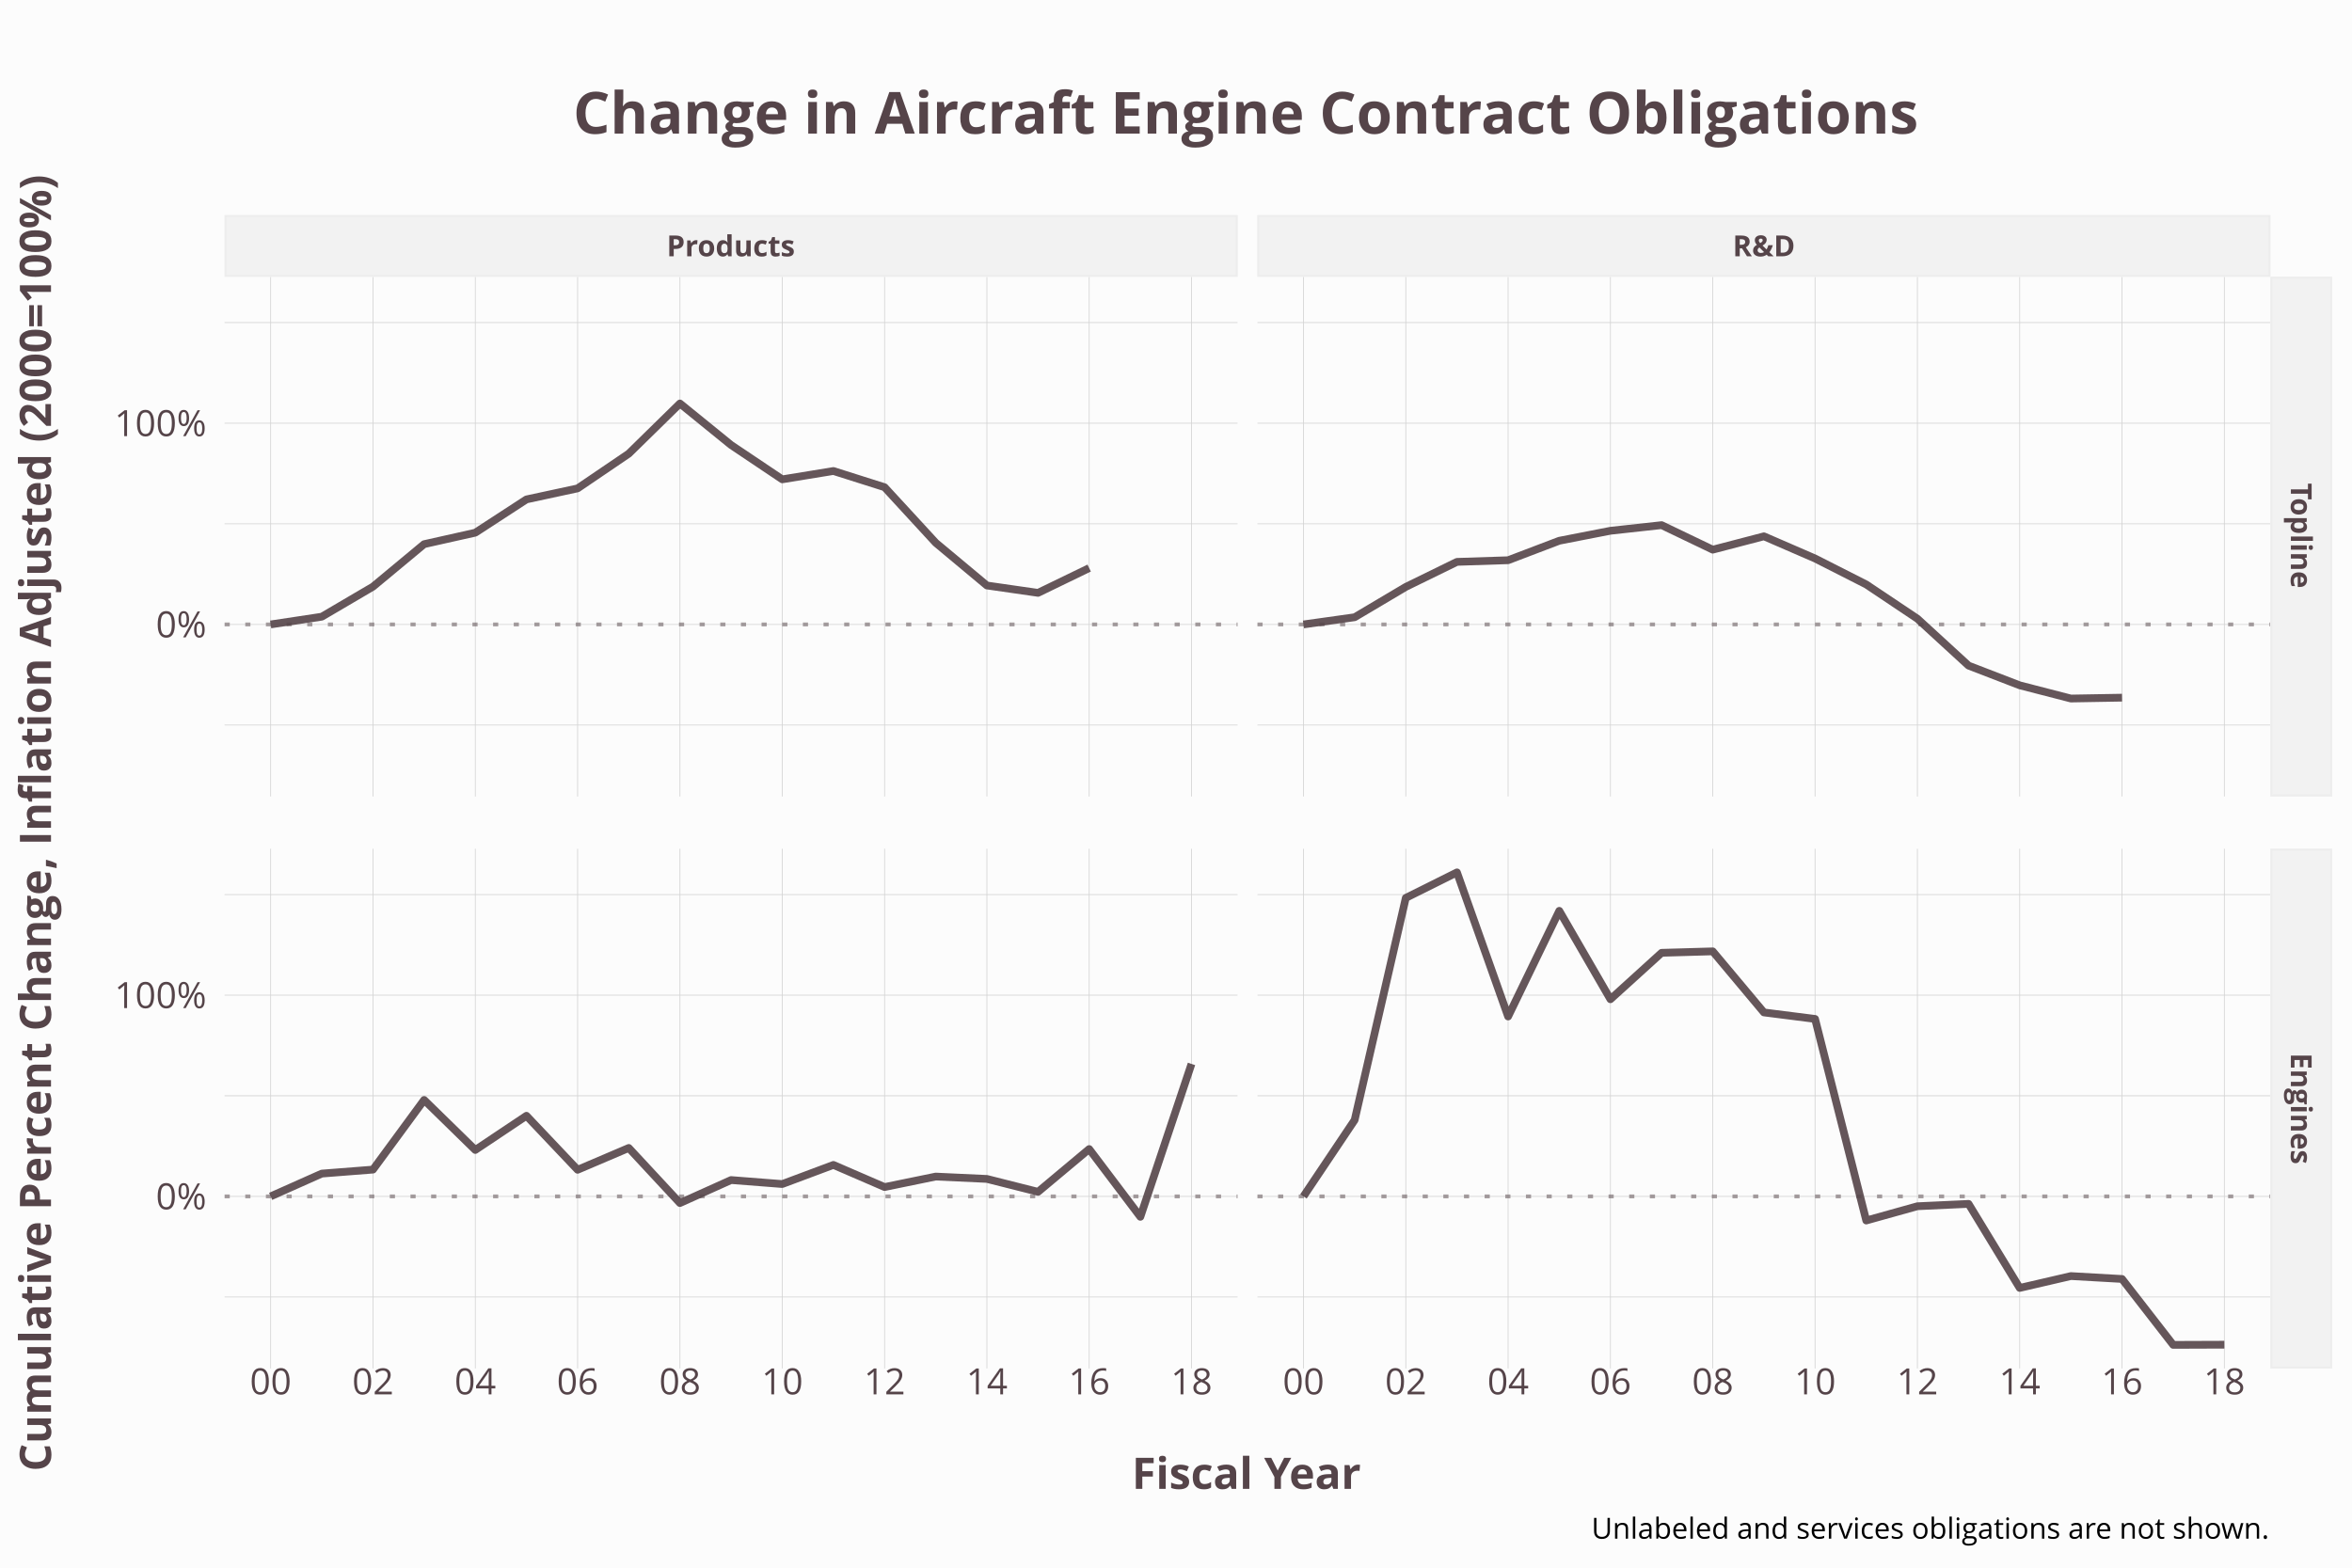
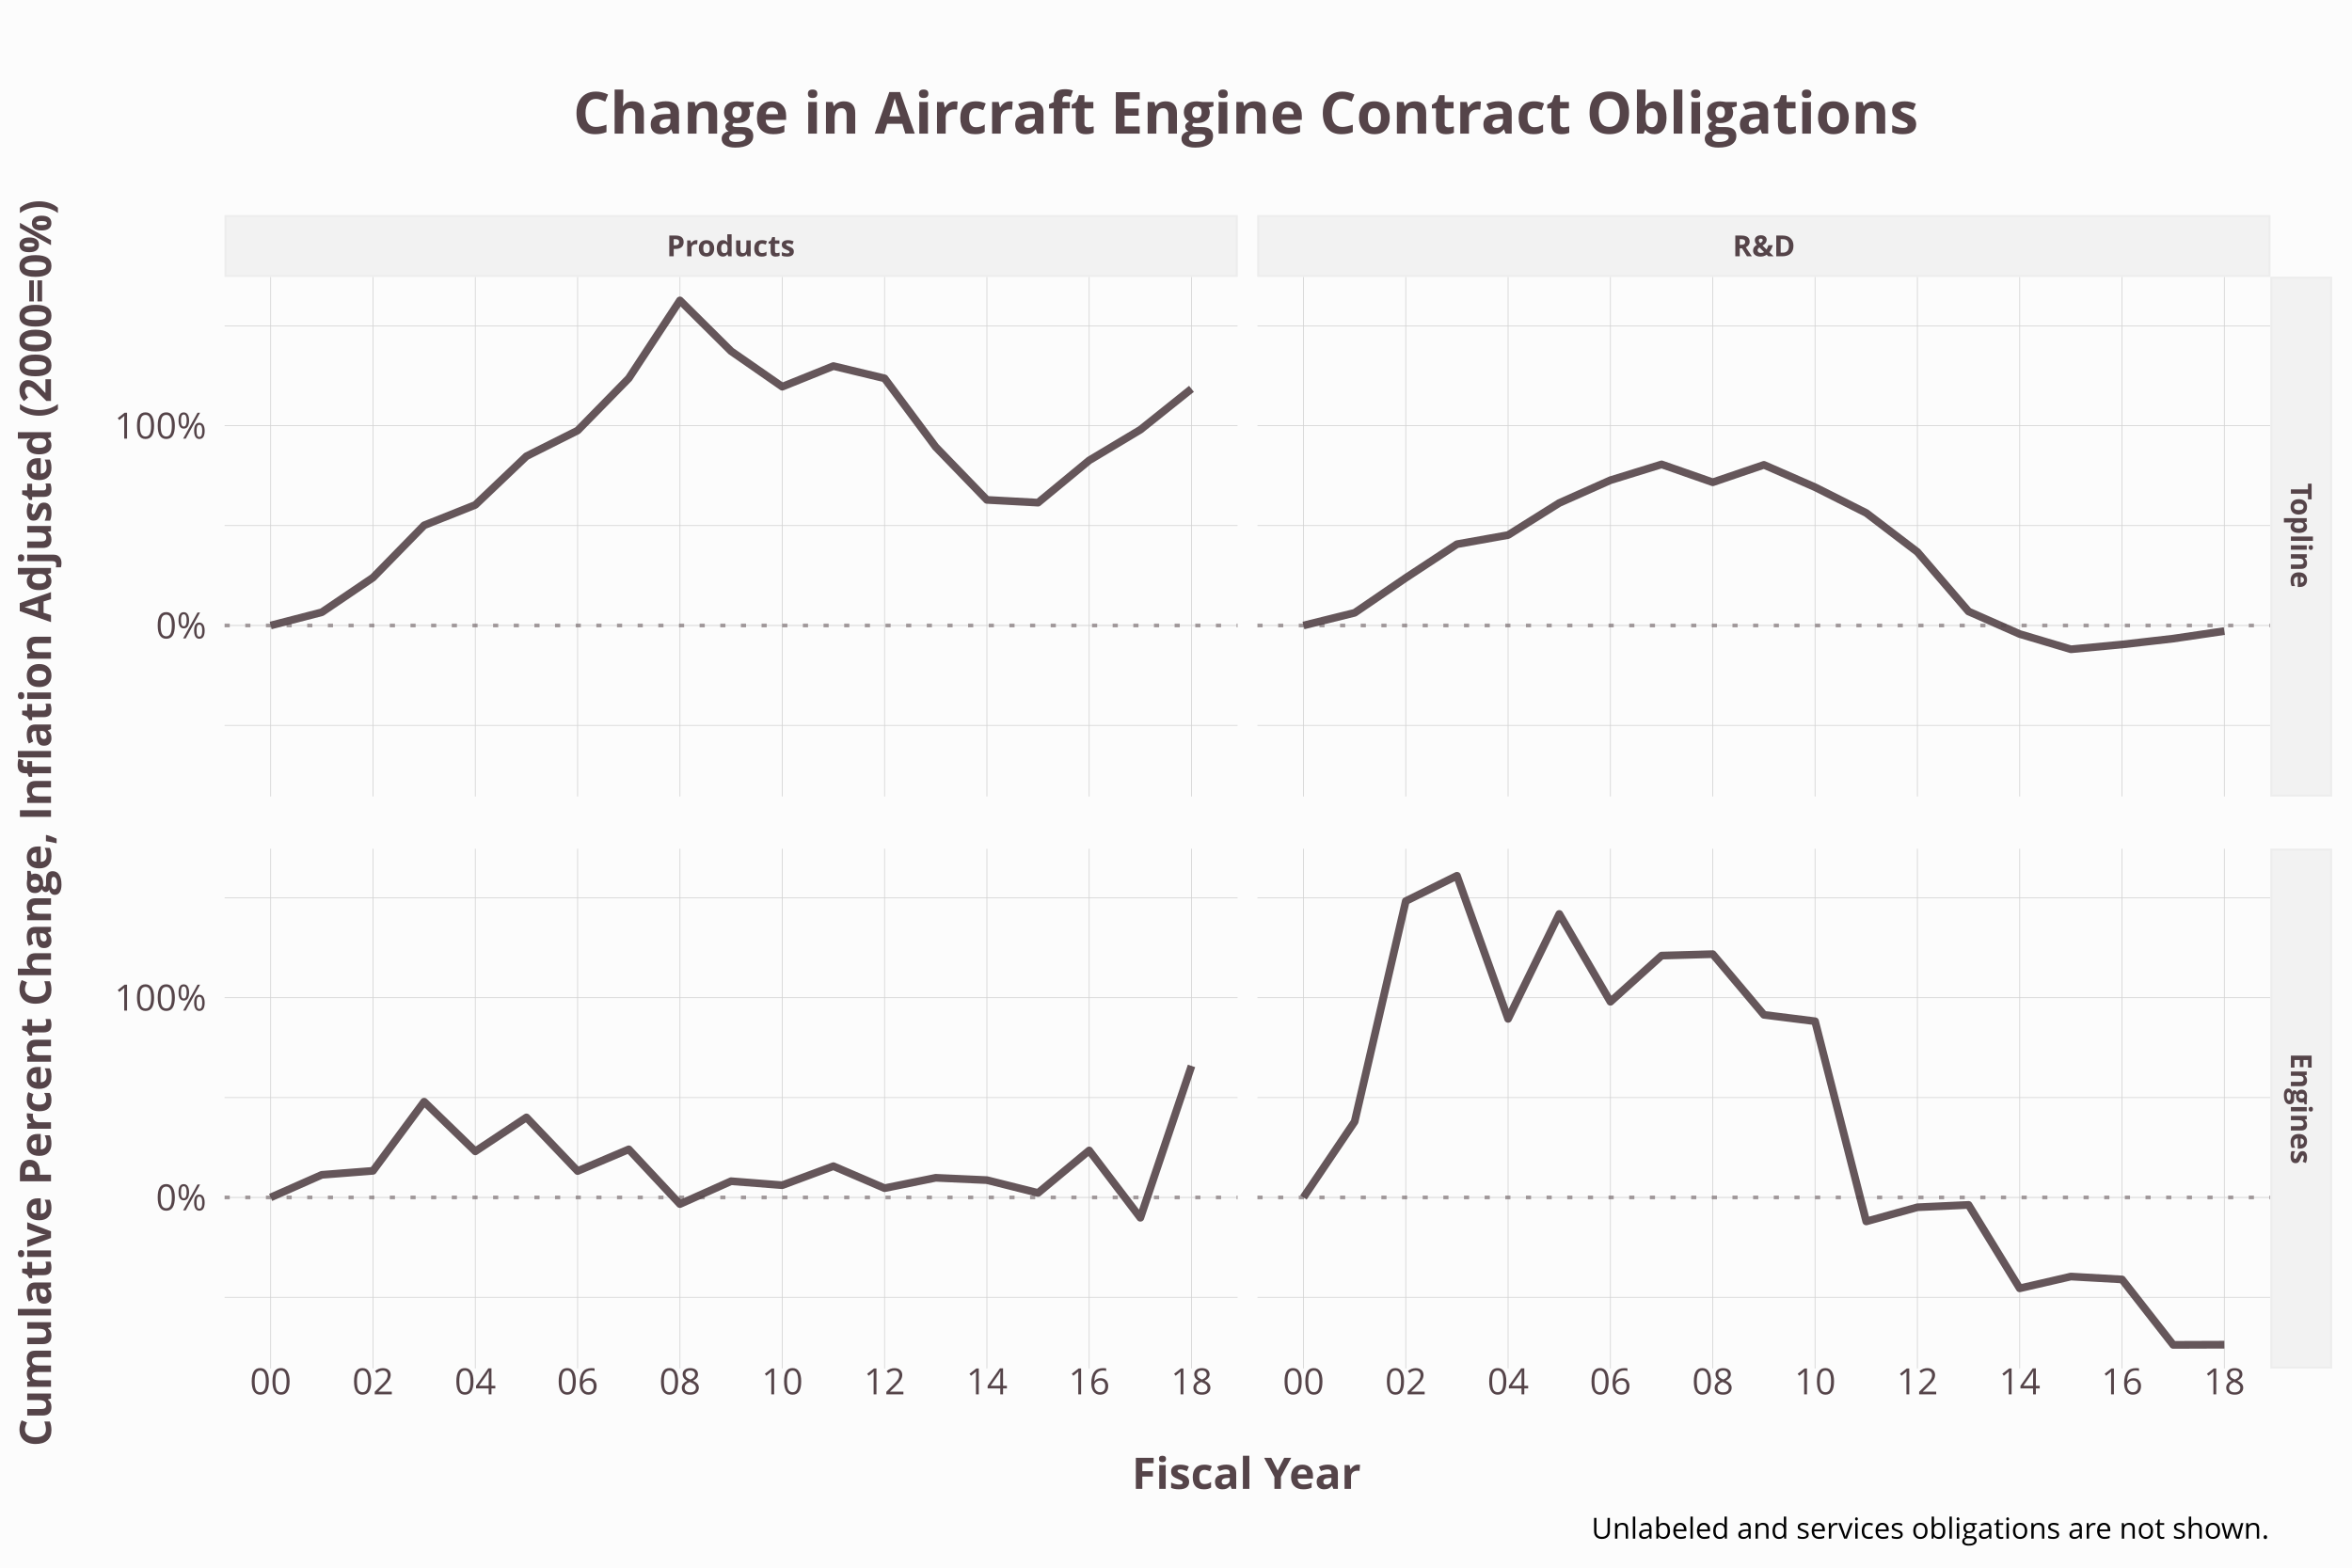
<svg xmlns="http://www.w3.org/2000/svg" viewBox="0 0 648.00 432.00">
  <defs>
    <style type="text/css">
    line, polyline, path, rect, circle {
      fill: none;
      stroke: #000000;
      stroke-linecap: round;
      stroke-linejoin: round;
      stroke-miterlimit: 10.00;
    }
  </style>
  </defs>
  <rect width="100%" height="100%" style="stroke: none; fill: #FFFFFF;" />
  <rect x="0.00" y="0.00" width="648.00" height="432.00" style="stroke-width: 1.07; stroke: #FCFCFC; fill: #FCFCFC;" />
  <defs>
    <clipPath id="cpNjEuODgyM3wzNDAuOTZ8MjE5LjQ5M3w3Ni4yODA3">
      <rect x="61.88" y="76.28" width="279.08" height="143.21" />
    </clipPath>
  </defs>
  <rect x="61.88" y="76.28" width="279.08" height="143.21" style="stroke-width: 1.07; stroke: #FCFCFC; fill: #FCFCFC;" clip-path="url(#cpNjEuODgyM3wzNDAuOTZ8MjE5LjQ5M3w3Ni4yODA3)" />
-   <polyline points="61.88,199.79 340.96,199.79 " style="stroke-width: 0.21; stroke: #D3D3D3; stroke-linecap: butt;" clip-path="url(#cpNjEuODgyM3wzNDAuOTZ8MjE5LjQ5M3w3Ni4yODA3)" />
-   <polyline points="61.88,144.34 340.96,144.34 " style="stroke-width: 0.21; stroke: #D3D3D3; stroke-linecap: butt;" clip-path="url(#cpNjEuODgyM3wzNDAuOTZ8MjE5LjQ5M3w3Ni4yODA3)" />
-   <polyline points="61.88,88.89 340.96,88.89 " style="stroke-width: 0.21; stroke: #D3D3D3; stroke-linecap: butt;" clip-path="url(#cpNjEuODgyM3wzNDAuOTZ8MjE5LjQ5M3w3Ni4yODA3)" />
-   <polyline points="61.88,172.07 340.96,172.07 " style="stroke-width: 0.21; stroke: #D3D3D3; stroke-linecap: butt;" clip-path="url(#cpNjEuODgyM3wzNDAuOTZ8MjE5LjQ5M3w3Ni4yODA3)" />
-   <polyline points="61.88,116.62 340.96,116.62 " style="stroke-width: 0.21; stroke: #D3D3D3; stroke-linecap: butt;" clip-path="url(#cpNjEuODgyM3wzNDAuOTZ8MjE5LjQ5M3w3Ni4yODA3)" />
+   <polyline points="61.88,199.89 340.96,199.89 " style="stroke-width: 0.21; stroke: #D3D3D3; stroke-linecap: butt;" clip-path="url(#cpNjEuODgyM3wzNDAuOTZ8MjE5LjQ5M3w3Ni4yODA3)" />
+   <polyline points="61.88,144.83 340.96,144.83 " style="stroke-width: 0.21; stroke: #D3D3D3; stroke-linecap: butt;" clip-path="url(#cpNjEuODgyM3wzNDAuOTZ8MjE5LjQ5M3w3Ni4yODA3)" />
+   <polyline points="61.88,89.78 340.96,89.78 " style="stroke-width: 0.21; stroke: #D3D3D3; stroke-linecap: butt;" clip-path="url(#cpNjEuODgyM3wzNDAuOTZ8MjE5LjQ5M3w3Ni4yODA3)" />
+   <polyline points="61.88,172.36 340.96,172.36 " style="stroke-width: 0.21; stroke: #D3D3D3; stroke-linecap: butt;" clip-path="url(#cpNjEuODgyM3wzNDAuOTZ8MjE5LjQ5M3w3Ni4yODA3)" />
+   <polyline points="61.88,117.31 340.96,117.31 " style="stroke-width: 0.21; stroke: #D3D3D3; stroke-linecap: butt;" clip-path="url(#cpNjEuODgyM3wzNDAuOTZ8MjE5LjQ5M3w3Ni4yODA3)" />
  <polyline points="74.57,219.49 74.57,76.28 " style="stroke-width: 0.21; stroke: #D3D3D3; stroke-linecap: butt;" clip-path="url(#cpNjEuODgyM3wzNDAuOTZ8MjE5LjQ5M3w3Ni4yODA3)" />
  <polyline points="102.76,219.49 102.76,76.28 " style="stroke-width: 0.21; stroke: #D3D3D3; stroke-linecap: butt;" clip-path="url(#cpNjEuODgyM3wzNDAuOTZ8MjE5LjQ5M3w3Ni4yODA3)" />
  <polyline points="130.95,219.49 130.95,76.28 " style="stroke-width: 0.21; stroke: #D3D3D3; stroke-linecap: butt;" clip-path="url(#cpNjEuODgyM3wzNDAuOTZ8MjE5LjQ5M3w3Ni4yODA3)" />
  <polyline points="159.14,219.49 159.14,76.28 " style="stroke-width: 0.21; stroke: #D3D3D3; stroke-linecap: butt;" clip-path="url(#cpNjEuODgyM3wzNDAuOTZ8MjE5LjQ5M3w3Ni4yODA3)" />
  <polyline points="187.33,219.49 187.33,76.28 " style="stroke-width: 0.21; stroke: #D3D3D3; stroke-linecap: butt;" clip-path="url(#cpNjEuODgyM3wzNDAuOTZ8MjE5LjQ5M3w3Ni4yODA3)" />
  <polyline points="215.52,219.49 215.52,76.28 " style="stroke-width: 0.21; stroke: #D3D3D3; stroke-linecap: butt;" clip-path="url(#cpNjEuODgyM3wzNDAuOTZ8MjE5LjQ5M3w3Ni4yODA3)" />
  <polyline points="243.71,219.49 243.71,76.28 " style="stroke-width: 0.21; stroke: #D3D3D3; stroke-linecap: butt;" clip-path="url(#cpNjEuODgyM3wzNDAuOTZ8MjE5LjQ5M3w3Ni4yODA3)" />
  <polyline points="271.90,219.49 271.90,76.28 " style="stroke-width: 0.21; stroke: #D3D3D3; stroke-linecap: butt;" clip-path="url(#cpNjEuODgyM3wzNDAuOTZ8MjE5LjQ5M3w3Ni4yODA3)" />
  <polyline points="300.08,219.49 300.08,76.28 " style="stroke-width: 0.21; stroke: #D3D3D3; stroke-linecap: butt;" clip-path="url(#cpNjEuODgyM3wzNDAuOTZ8MjE5LjQ5M3w3Ni4yODA3)" />
  <polyline points="328.27,219.49 328.27,76.28 " style="stroke-width: 0.21; stroke: #D3D3D3; stroke-linecap: butt;" clip-path="url(#cpNjEuODgyM3wzNDAuOTZ8MjE5LjQ5M3w3Ni4yODA3)" />
-   <polyline points="74.57,172.07 88.66,169.94 102.76,161.66 116.85,149.95 130.95,146.79 145.04,137.62 159.14,134.58 173.23,125.01 187.33,111.19 201.42,122.63 215.52,132.09 229.61,129.79 243.71,134.26 257.80,149.57 271.90,161.34 285.99,163.37 300.08,156.54 " style="stroke-width: 2.13; stroke: #554449; stroke-opacity: 0.90; stroke-linecap: butt;" clip-path="url(#cpNjEuODgyM3wzNDAuOTZ8MjE5LjQ5M3w3Ni4yODA3)" />
-   <line x1="61.88" y1="172.07" x2="340.96" y2="172.07" style="stroke-width: 1.07; stroke: #554449; stroke-opacity: 0.50; stroke-dasharray: 1.42,4.27; stroke-linecap: butt;" clip-path="url(#cpNjEuODgyM3wzNDAuOTZ8MjE5LjQ5M3w3Ni4yODA3)" />
+   <polyline points="74.57,172.36 88.66,168.72 102.76,159.17 116.85,144.76 130.95,139.14 145.04,125.72 159.14,118.64 173.23,104.25 187.33,82.79 201.42,96.77 215.52,106.56 229.61,100.88 243.71,104.26 257.80,123.17 271.90,137.75 285.99,138.51 300.08,126.87 314.18,118.42 328.27,107.15 " style="stroke-width: 2.13; stroke: #554449; stroke-opacity: 0.90; stroke-linecap: butt;" clip-path="url(#cpNjEuODgyM3wzNDAuOTZ8MjE5LjQ5M3w3Ni4yODA3)" />
+   <line x1="61.88" y1="172.36" x2="340.96" y2="172.36" style="stroke-width: 1.07; stroke: #554449; stroke-opacity: 0.50; stroke-dasharray: 1.42,4.27; stroke-linecap: butt;" clip-path="url(#cpNjEuODgyM3wzNDAuOTZ8MjE5LjQ5M3w3Ni4yODA3)" />
  <defs>
    <clipPath id="cpMHw2NDh8NDMyfDA=">
      <rect x="0.00" y="0.00" width="648.00" height="432.00" />
    </clipPath>
  </defs>
  <defs>
    <clipPath id="cpNjEuODgyM3wzNDAuOTZ8Mzc3LjEwNXwyMzMuODkz">
      <rect x="61.88" y="233.89" width="279.08" height="143.21" />
    </clipPath>
  </defs>
  <rect x="61.88" y="233.89" width="279.08" height="143.21" style="stroke-width: 1.07; stroke: #FCFCFC; fill: #FCFCFC;" clip-path="url(#cpNjEuODgyM3wzNDAuOTZ8Mzc3LjEwNXwyMzMuODkz)" />
-   <polyline points="61.88,357.40 340.96,357.40 " style="stroke-width: 0.21; stroke: #D3D3D3; stroke-linecap: butt;" clip-path="url(#cpNjEuODgyM3wzNDAuOTZ8Mzc3LjEwNXwyMzMuODkz)" />
-   <polyline points="61.88,301.96 340.96,301.96 " style="stroke-width: 0.21; stroke: #D3D3D3; stroke-linecap: butt;" clip-path="url(#cpNjEuODgyM3wzNDAuOTZ8Mzc3LjEwNXwyMzMuODkz)" />
-   <polyline points="61.88,246.51 340.96,246.51 " style="stroke-width: 0.21; stroke: #D3D3D3; stroke-linecap: butt;" clip-path="url(#cpNjEuODgyM3wzNDAuOTZ8Mzc3LjEwNXwyMzMuODkz)" />
-   <polyline points="61.88,329.68 340.96,329.68 " style="stroke-width: 0.21; stroke: #D3D3D3; stroke-linecap: butt;" clip-path="url(#cpNjEuODgyM3wzNDAuOTZ8Mzc3LjEwNXwyMzMuODkz)" />
-   <polyline points="61.88,274.23 340.96,274.23 " style="stroke-width: 0.21; stroke: #D3D3D3; stroke-linecap: butt;" clip-path="url(#cpNjEuODgyM3wzNDAuOTZ8Mzc3LjEwNXwyMzMuODkz)" />
+   <polyline points="61.88,357.50 340.96,357.50 " style="stroke-width: 0.21; stroke: #D3D3D3; stroke-linecap: butt;" clip-path="url(#cpNjEuODgyM3wzNDAuOTZ8Mzc3LjEwNXwyMzMuODkz)" />
+   <polyline points="61.88,302.45 340.96,302.45 " style="stroke-width: 0.21; stroke: #D3D3D3; stroke-linecap: butt;" clip-path="url(#cpNjEuODgyM3wzNDAuOTZ8Mzc3LjEwNXwyMzMuODkz)" />
+   <polyline points="61.88,247.40 340.96,247.40 " style="stroke-width: 0.21; stroke: #D3D3D3; stroke-linecap: butt;" clip-path="url(#cpNjEuODgyM3wzNDAuOTZ8Mzc3LjEwNXwyMzMuODkz)" />
+   <polyline points="61.88,329.97 340.96,329.97 " style="stroke-width: 0.21; stroke: #D3D3D3; stroke-linecap: butt;" clip-path="url(#cpNjEuODgyM3wzNDAuOTZ8Mzc3LjEwNXwyMzMuODkz)" />
+   <polyline points="61.88,274.92 340.96,274.92 " style="stroke-width: 0.21; stroke: #D3D3D3; stroke-linecap: butt;" clip-path="url(#cpNjEuODgyM3wzNDAuOTZ8Mzc3LjEwNXwyMzMuODkz)" />
  <polyline points="74.57,377.10 74.57,233.89 " style="stroke-width: 0.21; stroke: #D3D3D3; stroke-linecap: butt;" clip-path="url(#cpNjEuODgyM3wzNDAuOTZ8Mzc3LjEwNXwyMzMuODkz)" />
  <polyline points="102.76,377.10 102.76,233.89 " style="stroke-width: 0.21; stroke: #D3D3D3; stroke-linecap: butt;" clip-path="url(#cpNjEuODgyM3wzNDAuOTZ8Mzc3LjEwNXwyMzMuODkz)" />
  <polyline points="130.95,377.10 130.95,233.89 " style="stroke-width: 0.21; stroke: #D3D3D3; stroke-linecap: butt;" clip-path="url(#cpNjEuODgyM3wzNDAuOTZ8Mzc3LjEwNXwyMzMuODkz)" />
  <polyline points="159.14,377.10 159.14,233.89 " style="stroke-width: 0.21; stroke: #D3D3D3; stroke-linecap: butt;" clip-path="url(#cpNjEuODgyM3wzNDAuOTZ8Mzc3LjEwNXwyMzMuODkz)" />
  <polyline points="187.33,377.10 187.33,233.89 " style="stroke-width: 0.21; stroke: #D3D3D3; stroke-linecap: butt;" clip-path="url(#cpNjEuODgyM3wzNDAuOTZ8Mzc3LjEwNXwyMzMuODkz)" />
  <polyline points="215.52,377.10 215.52,233.89 " style="stroke-width: 0.21; stroke: #D3D3D3; stroke-linecap: butt;" clip-path="url(#cpNjEuODgyM3wzNDAuOTZ8Mzc3LjEwNXwyMzMuODkz)" />
  <polyline points="243.71,377.10 243.71,233.89 " style="stroke-width: 0.21; stroke: #D3D3D3; stroke-linecap: butt;" clip-path="url(#cpNjEuODgyM3wzNDAuOTZ8Mzc3LjEwNXwyMzMuODkz)" />
  <polyline points="271.90,377.10 271.90,233.89 " style="stroke-width: 0.21; stroke: #D3D3D3; stroke-linecap: butt;" clip-path="url(#cpNjEuODgyM3wzNDAuOTZ8Mzc3LjEwNXwyMzMuODkz)" />
  <polyline points="300.08,377.10 300.08,233.89 " style="stroke-width: 0.21; stroke: #D3D3D3; stroke-linecap: butt;" clip-path="url(#cpNjEuODgyM3wzNDAuOTZ8Mzc3LjEwNXwyMzMuODkz)" />
  <polyline points="328.27,377.10 328.27,233.89 " style="stroke-width: 0.21; stroke: #D3D3D3; stroke-linecap: butt;" clip-path="url(#cpNjEuODgyM3wzNDAuOTZ8Mzc3LjEwNXwyMzMuODkz)" />
-   <polyline points="74.57,329.68 88.66,323.40 102.76,322.30 116.85,303.11 130.95,316.89 145.04,307.47 159.14,322.35 173.23,316.34 187.33,331.52 201.42,325.18 215.52,326.28 229.61,321.01 243.71,327.11 257.80,324.22 271.90,324.87 285.99,328.43 300.08,316.64 314.18,335.31 328.27,293.18 " style="stroke-width: 2.13; stroke: #554449; stroke-opacity: 0.90; stroke-linecap: butt;" clip-path="url(#cpNjEuODgyM3wzNDAuOTZ8Mzc3LjEwNXwyMzMuODkz)" />
-   <line x1="61.88" y1="329.68" x2="340.96" y2="329.68" style="stroke-width: 1.07; stroke: #554449; stroke-opacity: 0.50; stroke-dasharray: 1.42,4.27; stroke-linecap: butt;" clip-path="url(#cpNjEuODgyM3wzNDAuOTZ8Mzc3LjEwNXwyMzMuODkz)" />
+   <polyline points="74.57,329.97 88.66,323.74 102.76,322.64 116.85,303.59 130.95,317.27 145.04,307.92 159.14,322.70 173.23,316.72 187.33,331.80 201.42,325.50 215.52,326.60 229.61,321.36 243.71,327.42 257.80,324.56 271.90,325.20 285.99,328.73 300.08,317.03 314.18,335.57 328.27,293.73 " style="stroke-width: 2.13; stroke: #554449; stroke-opacity: 0.90; stroke-linecap: butt;" clip-path="url(#cpNjEuODgyM3wzNDAuOTZ8Mzc3LjEwNXwyMzMuODkz)" />
+   <line x1="61.88" y1="329.97" x2="340.96" y2="329.97" style="stroke-width: 1.07; stroke: #554449; stroke-opacity: 0.50; stroke-dasharray: 1.42,4.27; stroke-linecap: butt;" clip-path="url(#cpNjEuODgyM3wzNDAuOTZ8Mzc3LjEwNXwyMzMuODkz)" />
  <defs>
    <clipPath id="cpMHw2NDh8NDMyfDA=">
      <rect x="0.00" y="0.00" width="648.00" height="432.00" />
    </clipPath>
  </defs>
  <defs>
    <clipPath id="cpMzQ2LjQzOXw2MjUuNTE3fDIxOS40OTN8NzYuMjgwNw==">
      <rect x="346.44" y="76.28" width="279.08" height="143.21" />
    </clipPath>
  </defs>
  <rect x="346.44" y="76.28" width="279.08" height="143.21" style="stroke-width: 1.07; stroke: #FCFCFC; fill: #FCFCFC;" clip-path="url(#cpMzQ2LjQzOXw2MjUuNTE3fDIxOS40OTN8NzYuMjgwNw==)" />
-   <polyline points="346.44,199.79 625.52,199.79 " style="stroke-width: 0.21; stroke: #D3D3D3; stroke-linecap: butt;" clip-path="url(#cpMzQ2LjQzOXw2MjUuNTE3fDIxOS40OTN8NzYuMjgwNw==)" />
-   <polyline points="346.44,144.34 625.52,144.34 " style="stroke-width: 0.21; stroke: #D3D3D3; stroke-linecap: butt;" clip-path="url(#cpMzQ2LjQzOXw2MjUuNTE3fDIxOS40OTN8NzYuMjgwNw==)" />
-   <polyline points="346.44,88.89 625.52,88.89 " style="stroke-width: 0.21; stroke: #D3D3D3; stroke-linecap: butt;" clip-path="url(#cpMzQ2LjQzOXw2MjUuNTE3fDIxOS40OTN8NzYuMjgwNw==)" />
-   <polyline points="346.44,172.07 625.52,172.07 " style="stroke-width: 0.21; stroke: #D3D3D3; stroke-linecap: butt;" clip-path="url(#cpMzQ2LjQzOXw2MjUuNTE3fDIxOS40OTN8NzYuMjgwNw==)" />
-   <polyline points="346.44,116.62 625.52,116.62 " style="stroke-width: 0.21; stroke: #D3D3D3; stroke-linecap: butt;" clip-path="url(#cpMzQ2LjQzOXw2MjUuNTE3fDIxOS40OTN8NzYuMjgwNw==)" />
+   <polyline points="346.44,199.89 625.52,199.89 " style="stroke-width: 0.21; stroke: #D3D3D3; stroke-linecap: butt;" clip-path="url(#cpMzQ2LjQzOXw2MjUuNTE3fDIxOS40OTN8NzYuMjgwNw==)" />
+   <polyline points="346.44,144.83 625.52,144.83 " style="stroke-width: 0.21; stroke: #D3D3D3; stroke-linecap: butt;" clip-path="url(#cpMzQ2LjQzOXw2MjUuNTE3fDIxOS40OTN8NzYuMjgwNw==)" />
+   <polyline points="346.44,89.78 625.52,89.78 " style="stroke-width: 0.21; stroke: #D3D3D3; stroke-linecap: butt;" clip-path="url(#cpMzQ2LjQzOXw2MjUuNTE3fDIxOS40OTN8NzYuMjgwNw==)" />
+   <polyline points="346.44,172.36 625.52,172.36 " style="stroke-width: 0.21; stroke: #D3D3D3; stroke-linecap: butt;" clip-path="url(#cpMzQ2LjQzOXw2MjUuNTE3fDIxOS40OTN8NzYuMjgwNw==)" />
+   <polyline points="346.44,117.31 625.52,117.31 " style="stroke-width: 0.21; stroke: #D3D3D3; stroke-linecap: butt;" clip-path="url(#cpMzQ2LjQzOXw2MjUuNTE3fDIxOS40OTN8NzYuMjgwNw==)" />
  <polyline points="359.12,219.49 359.12,76.28 " style="stroke-width: 0.21; stroke: #D3D3D3; stroke-linecap: butt;" clip-path="url(#cpMzQ2LjQzOXw2MjUuNTE3fDIxOS40OTN8NzYuMjgwNw==)" />
  <polyline points="387.31,219.49 387.31,76.28 " style="stroke-width: 0.21; stroke: #D3D3D3; stroke-linecap: butt;" clip-path="url(#cpMzQ2LjQzOXw2MjUuNTE3fDIxOS40OTN8NzYuMjgwNw==)" />
  <polyline points="415.50,219.49 415.50,76.28 " style="stroke-width: 0.21; stroke: #D3D3D3; stroke-linecap: butt;" clip-path="url(#cpMzQ2LjQzOXw2MjUuNTE3fDIxOS40OTN8NzYuMjgwNw==)" />
  <polyline points="443.69,219.49 443.69,76.28 " style="stroke-width: 0.21; stroke: #D3D3D3; stroke-linecap: butt;" clip-path="url(#cpMzQ2LjQzOXw2MjUuNTE3fDIxOS40OTN8NzYuMjgwNw==)" />
  <polyline points="471.88,219.49 471.88,76.28 " style="stroke-width: 0.21; stroke: #D3D3D3; stroke-linecap: butt;" clip-path="url(#cpMzQ2LjQzOXw2MjUuNTE3fDIxOS40OTN8NzYuMjgwNw==)" />
  <polyline points="500.07,219.49 500.07,76.28 " style="stroke-width: 0.21; stroke: #D3D3D3; stroke-linecap: butt;" clip-path="url(#cpMzQ2LjQzOXw2MjUuNTE3fDIxOS40OTN8NzYuMjgwNw==)" />
  <polyline points="528.26,219.49 528.26,76.28 " style="stroke-width: 0.21; stroke: #D3D3D3; stroke-linecap: butt;" clip-path="url(#cpMzQ2LjQzOXw2MjUuNTE3fDIxOS40OTN8NzYuMjgwNw==)" />
  <polyline points="556.45,219.49 556.45,76.28 " style="stroke-width: 0.21; stroke: #D3D3D3; stroke-linecap: butt;" clip-path="url(#cpMzQ2LjQzOXw2MjUuNTE3fDIxOS40OTN8NzYuMjgwNw==)" />
  <polyline points="584.64,219.49 584.64,76.28 " style="stroke-width: 0.21; stroke: #D3D3D3; stroke-linecap: butt;" clip-path="url(#cpMzQ2LjQzOXw2MjUuNTE3fDIxOS40OTN8NzYuMjgwNw==)" />
  <polyline points="612.83,219.49 612.83,76.28 " style="stroke-width: 0.21; stroke: #D3D3D3; stroke-linecap: butt;" clip-path="url(#cpMzQ2LjQzOXw2MjUuNTE3fDIxOS40OTN8NzYuMjgwNw==)" />
-   <polyline points="359.12,172.07 373.22,170.09 387.31,161.73 401.41,154.83 415.50,154.38 429.60,149.01 443.69,146.26 457.79,144.71 471.88,151.47 485.98,147.79 500.07,153.90 514.17,161.06 528.26,170.49 542.36,183.42 556.45,188.85 570.55,192.49 584.64,192.25 " style="stroke-width: 2.13; stroke: #554449; stroke-opacity: 0.90; stroke-linecap: butt;" clip-path="url(#cpMzQ2LjQzOXw2MjUuNTE3fDIxOS40OTN8NzYuMjgwNw==)" />
-   <line x1="346.44" y1="172.07" x2="625.52" y2="172.07" style="stroke-width: 1.07; stroke: #554449; stroke-opacity: 0.50; stroke-dasharray: 1.42,4.27; stroke-linecap: butt;" clip-path="url(#cpMzQ2LjQzOXw2MjUuNTE3fDIxOS40OTN8NzYuMjgwNw==)" />
+   <polyline points="359.12,172.36 373.22,168.87 387.31,159.24 401.41,149.96 415.50,147.44 429.60,138.60 443.69,132.33 457.79,127.97 471.88,132.90 485.98,128.10 500.07,134.26 514.17,141.36 528.26,152.10 542.36,168.50 556.45,174.72 570.55,178.92 584.64,177.60 598.74,175.98 612.83,173.90 " style="stroke-width: 2.13; stroke: #554449; stroke-opacity: 0.90; stroke-linecap: butt;" clip-path="url(#cpMzQ2LjQzOXw2MjUuNTE3fDIxOS40OTN8NzYuMjgwNw==)" />
+   <line x1="346.44" y1="172.36" x2="625.52" y2="172.36" style="stroke-width: 1.07; stroke: #554449; stroke-opacity: 0.50; stroke-dasharray: 1.42,4.27; stroke-linecap: butt;" clip-path="url(#cpMzQ2LjQzOXw2MjUuNTE3fDIxOS40OTN8NzYuMjgwNw==)" />
  <defs>
    <clipPath id="cpMHw2NDh8NDMyfDA=">
      <rect x="0.00" y="0.00" width="648.00" height="432.00" />
    </clipPath>
  </defs>
  <defs>
    <clipPath id="cpMzQ2LjQzOXw2MjUuNTE3fDM3Ny4xMDV8MjMzLjg5Mw==">
      <rect x="346.44" y="233.89" width="279.08" height="143.21" />
    </clipPath>
  </defs>
  <rect x="346.44" y="233.89" width="279.08" height="143.21" style="stroke-width: 1.07; stroke: #FCFCFC; fill: #FCFCFC;" clip-path="url(#cpMzQ2LjQzOXw2MjUuNTE3fDM3Ny4xMDV8MjMzLjg5Mw==)" />
-   <polyline points="346.44,357.40 625.52,357.40 " style="stroke-width: 0.21; stroke: #D3D3D3; stroke-linecap: butt;" clip-path="url(#cpMzQ2LjQzOXw2MjUuNTE3fDM3Ny4xMDV8MjMzLjg5Mw==)" />
-   <polyline points="346.44,301.96 625.52,301.96 " style="stroke-width: 0.21; stroke: #D3D3D3; stroke-linecap: butt;" clip-path="url(#cpMzQ2LjQzOXw2MjUuNTE3fDM3Ny4xMDV8MjMzLjg5Mw==)" />
-   <polyline points="346.44,246.51 625.52,246.51 " style="stroke-width: 0.21; stroke: #D3D3D3; stroke-linecap: butt;" clip-path="url(#cpMzQ2LjQzOXw2MjUuNTE3fDM3Ny4xMDV8MjMzLjg5Mw==)" />
-   <polyline points="346.44,329.68 625.52,329.68 " style="stroke-width: 0.21; stroke: #D3D3D3; stroke-linecap: butt;" clip-path="url(#cpMzQ2LjQzOXw2MjUuNTE3fDM3Ny4xMDV8MjMzLjg5Mw==)" />
-   <polyline points="346.44,274.23 625.52,274.23 " style="stroke-width: 0.21; stroke: #D3D3D3; stroke-linecap: butt;" clip-path="url(#cpMzQ2LjQzOXw2MjUuNTE3fDM3Ny4xMDV8MjMzLjg5Mw==)" />
+   <polyline points="346.44,357.50 625.52,357.50 " style="stroke-width: 0.21; stroke: #D3D3D3; stroke-linecap: butt;" clip-path="url(#cpMzQ2LjQzOXw2MjUuNTE3fDM3Ny4xMDV8MjMzLjg5Mw==)" />
+   <polyline points="346.44,302.45 625.52,302.45 " style="stroke-width: 0.21; stroke: #D3D3D3; stroke-linecap: butt;" clip-path="url(#cpMzQ2LjQzOXw2MjUuNTE3fDM3Ny4xMDV8MjMzLjg5Mw==)" />
+   <polyline points="346.44,247.40 625.52,247.40 " style="stroke-width: 0.21; stroke: #D3D3D3; stroke-linecap: butt;" clip-path="url(#cpMzQ2LjQzOXw2MjUuNTE3fDM3Ny4xMDV8MjMzLjg5Mw==)" />
+   <polyline points="346.44,329.97 625.52,329.97 " style="stroke-width: 0.21; stroke: #D3D3D3; stroke-linecap: butt;" clip-path="url(#cpMzQ2LjQzOXw2MjUuNTE3fDM3Ny4xMDV8MjMzLjg5Mw==)" />
+   <polyline points="346.44,274.92 625.52,274.92 " style="stroke-width: 0.21; stroke: #D3D3D3; stroke-linecap: butt;" clip-path="url(#cpMzQ2LjQzOXw2MjUuNTE3fDM3Ny4xMDV8MjMzLjg5Mw==)" />
  <polyline points="359.12,377.10 359.12,233.89 " style="stroke-width: 0.21; stroke: #D3D3D3; stroke-linecap: butt;" clip-path="url(#cpMzQ2LjQzOXw2MjUuNTE3fDM3Ny4xMDV8MjMzLjg5Mw==)" />
  <polyline points="387.31,377.10 387.31,233.89 " style="stroke-width: 0.21; stroke: #D3D3D3; stroke-linecap: butt;" clip-path="url(#cpMzQ2LjQzOXw2MjUuNTE3fDM3Ny4xMDV8MjMzLjg5Mw==)" />
  <polyline points="415.50,377.10 415.50,233.89 " style="stroke-width: 0.21; stroke: #D3D3D3; stroke-linecap: butt;" clip-path="url(#cpMzQ2LjQzOXw2MjUuNTE3fDM3Ny4xMDV8MjMzLjg5Mw==)" />
  <polyline points="443.69,377.10 443.69,233.89 " style="stroke-width: 0.21; stroke: #D3D3D3; stroke-linecap: butt;" clip-path="url(#cpMzQ2LjQzOXw2MjUuNTE3fDM3Ny4xMDV8MjMzLjg5Mw==)" />
  <polyline points="471.88,377.10 471.88,233.89 " style="stroke-width: 0.21; stroke: #D3D3D3; stroke-linecap: butt;" clip-path="url(#cpMzQ2LjQzOXw2MjUuNTE3fDM3Ny4xMDV8MjMzLjg5Mw==)" />
  <polyline points="500.07,377.10 500.07,233.89 " style="stroke-width: 0.21; stroke: #D3D3D3; stroke-linecap: butt;" clip-path="url(#cpMzQ2LjQzOXw2MjUuNTE3fDM3Ny4xMDV8MjMzLjg5Mw==)" />
  <polyline points="528.26,377.10 528.26,233.89 " style="stroke-width: 0.21; stroke: #D3D3D3; stroke-linecap: butt;" clip-path="url(#cpMzQ2LjQzOXw2MjUuNTE3fDM3Ny4xMDV8MjMzLjg5Mw==)" />
  <polyline points="556.45,377.10 556.45,233.89 " style="stroke-width: 0.21; stroke: #D3D3D3; stroke-linecap: butt;" clip-path="url(#cpMzQ2LjQzOXw2MjUuNTE3fDM3Ny4xMDV8MjMzLjg5Mw==)" />
  <polyline points="584.64,377.10 584.64,233.89 " style="stroke-width: 0.21; stroke: #D3D3D3; stroke-linecap: butt;" clip-path="url(#cpMzQ2LjQzOXw2MjUuNTE3fDM3Ny4xMDV8MjMzLjg5Mw==)" />
  <polyline points="612.83,377.10 612.83,233.89 " style="stroke-width: 0.21; stroke: #D3D3D3; stroke-linecap: butt;" clip-path="url(#cpMzQ2LjQzOXw2MjUuNTE3fDM3Ny4xMDV8MjMzLjg5Mw==)" />
-   <polyline points="359.12,329.68 373.22,308.64 387.31,247.43 401.41,240.40 415.50,280.11 429.60,251.00 443.69,275.36 457.79,262.56 471.88,262.16 485.98,278.99 500.07,280.78 514.17,336.33 528.26,332.40 542.36,331.75 556.45,354.91 570.55,351.64 584.64,352.44 598.74,370.60 612.83,370.55 " style="stroke-width: 2.13; stroke: #554449; stroke-opacity: 0.90; stroke-linecap: butt;" clip-path="url(#cpMzQ2LjQzOXw2MjUuNTE3fDM3Ny4xMDV8MjMzLjg5Mw==)" />
-   <line x1="346.44" y1="329.68" x2="625.52" y2="329.68" style="stroke-width: 1.07; stroke: #554449; stroke-opacity: 0.50; stroke-dasharray: 1.42,4.27; stroke-linecap: butt;" clip-path="url(#cpMzQ2LjQzOXw2MjUuNTE3fDM3Ny4xMDV8MjMzLjg5Mw==)" />
+   <polyline points="359.12,329.97 373.22,309.08 387.31,248.31 401.41,241.33 415.50,280.76 429.60,251.86 443.69,276.05 457.79,263.33 471.88,262.93 485.98,279.65 500.07,281.42 514.17,336.58 528.26,332.68 542.36,332.03 556.45,355.02 570.55,351.77 584.64,352.57 598.74,370.60 612.83,370.55 " style="stroke-width: 2.13; stroke: #554449; stroke-opacity: 0.90; stroke-linecap: butt;" clip-path="url(#cpMzQ2LjQzOXw2MjUuNTE3fDM3Ny4xMDV8MjMzLjg5Mw==)" />
+   <line x1="346.44" y1="329.97" x2="625.52" y2="329.97" style="stroke-width: 1.07; stroke: #554449; stroke-opacity: 0.50; stroke-dasharray: 1.42,4.27; stroke-linecap: butt;" clip-path="url(#cpMzQ2LjQzOXw2MjUuNTE3fDM3Ny4xMDV8MjMzLjg5Mw==)" />
  <defs>
    <clipPath id="cpMHw2NDh8NDMyfDA=">
      <rect x="0.00" y="0.00" width="648.00" height="432.00" />
    </clipPath>
  </defs>
  <defs>
    <clipPath id="cpNjEuODgyM3wzNDAuOTZ8NzYuMjgwN3w1OS4yNzcz">
      <rect x="61.88" y="59.28" width="279.08" height="17.00" />
    </clipPath>
  </defs>
  <rect x="61.88" y="59.28" width="279.08" height="17.00" style="stroke-width: 1.07; stroke: #EDEDED; fill: #F2F2F2;" clip-path="url(#cpNjEuODgyM3wzNDAuOTZ8NzYuMjgwN3w1OS4yNzcz)" />
  <g clip-path="url(#cpNjEuODgyM3wzNDAuOTZ8NzYuMjgwN3w1OS4yNzcz)">
    <text x="183.68" y="70.63" style="font-size: 8.00px; font-weight: bold; fill: #554449; font-family: Open Sans;" textLength="35.49px" lengthAdjust="spacingAndGlyphs">Products</text>
  </g>
  <defs>
    <clipPath id="cpMHw2NDh8NDMyfDA=">
      <rect x="0.00" y="0.00" width="648.00" height="432.00" />
    </clipPath>
  </defs>
  <defs>
    <clipPath id="cpMzQ2LjQzOXw2MjUuNTE3fDc2LjI4MDd8NTkuMjc3Mw==">
      <rect x="346.44" y="59.28" width="279.08" height="17.00" />
    </clipPath>
  </defs>
  <rect x="346.44" y="59.28" width="279.08" height="17.00" style="stroke-width: 1.07; stroke: #EDEDED; fill: #F2F2F2;" clip-path="url(#cpMzQ2LjQzOXw2MjUuNTE3fDc2LjI4MDd8NTkuMjc3Mw==)" />
  <g clip-path="url(#cpMzQ2LjQzOXw2MjUuNTE3fDc2LjI4MDd8NTkuMjc3Mw==)">
    <text x="477.38" y="70.63" style="font-size: 8.00px; font-weight: bold; fill: #554449; font-family: Open Sans;" textLength="17.20px" lengthAdjust="spacingAndGlyphs">R&amp;D</text>
  </g>
  <defs>
    <clipPath id="cpMHw2NDh8NDMyfDA=">
      <rect x="0.00" y="0.00" width="648.00" height="432.00" />
    </clipPath>
  </defs>
  <defs>
    <clipPath id="cpNjI1LjUxN3w2NDIuNTIxfDIxOS40OTN8NzYuMjgwNw==">
      <rect x="625.52" y="76.28" width="17.00" height="143.21" />
    </clipPath>
  </defs>
  <rect x="625.52" y="76.28" width="17.00" height="143.21" style="stroke-width: 1.07; stroke: #EDEDED; fill: #F2F2F2;" clip-path="url(#cpNjI1LjUxN3w2NDIuNTIxfDIxOS40OTN8NzYuMjgwNw==)" />
  <g clip-path="url(#cpNjI1LjUxN3w2NDIuNTIxfDIxOS40OTN8NzYuMjgwNw==)">
    <text transform="translate(631.16,133.13) rotate(90)" style="font-size: 8.00px; font-weight: bold; fill: #554449; font-family: Open Sans;" textLength="29.52px" lengthAdjust="spacingAndGlyphs">Topline</text>
  </g>
  <defs>
    <clipPath id="cpMHw2NDh8NDMyfDA=">
      <rect x="0.00" y="0.00" width="648.00" height="432.00" />
    </clipPath>
  </defs>
  <defs>
    <clipPath id="cpNjI1LjUxN3w2NDIuNTIxfDM3Ny4xMDV8MjMzLjg5Mw==">
      <rect x="625.52" y="233.89" width="17.00" height="143.21" />
    </clipPath>
  </defs>
  <rect x="625.52" y="233.89" width="17.00" height="143.21" style="stroke-width: 1.07; stroke: #EDEDED; fill: #F2F2F2;" clip-path="url(#cpNjI1LjUxN3w2NDIuNTIxfDM3Ny4xMDV8MjMzLjg5Mw==)" />
  <g clip-path="url(#cpNjI1LjUxN3w2NDIuNTIxfDM3Ny4xMDV8MjMzLjg5Mw==)">
    <text transform="translate(631.16,290.17) rotate(90)" style="font-size: 8.00px; font-weight: bold; fill: #554449; font-family: Open Sans;" textLength="30.66px" lengthAdjust="spacingAndGlyphs">Engines</text>
  </g>
  <defs>
    <clipPath id="cpMHw2NDh8NDMyfDA=">
      <rect x="0.00" y="0.00" width="648.00" height="432.00" />
    </clipPath>
  </defs>
  <polyline points="74.57,377.10 74.57,377.10 " style="stroke-width: 1.07; stroke: #333333; stroke-linecap: butt;" clip-path="url(#cpMHw2NDh8NDMyfDA=)" />
  <polyline points="102.76,377.10 102.76,377.10 " style="stroke-width: 1.07; stroke: #333333; stroke-linecap: butt;" clip-path="url(#cpMHw2NDh8NDMyfDA=)" />
  <polyline points="130.95,377.10 130.95,377.10 " style="stroke-width: 1.07; stroke: #333333; stroke-linecap: butt;" clip-path="url(#cpMHw2NDh8NDMyfDA=)" />
  <polyline points="159.14,377.10 159.14,377.10 " style="stroke-width: 1.07; stroke: #333333; stroke-linecap: butt;" clip-path="url(#cpMHw2NDh8NDMyfDA=)" />
  <polyline points="187.33,377.10 187.33,377.10 " style="stroke-width: 1.07; stroke: #333333; stroke-linecap: butt;" clip-path="url(#cpMHw2NDh8NDMyfDA=)" />
  <polyline points="215.52,377.10 215.52,377.10 " style="stroke-width: 1.07; stroke: #333333; stroke-linecap: butt;" clip-path="url(#cpMHw2NDh8NDMyfDA=)" />
  <polyline points="243.71,377.10 243.71,377.10 " style="stroke-width: 1.07; stroke: #333333; stroke-linecap: butt;" clip-path="url(#cpMHw2NDh8NDMyfDA=)" />
  <polyline points="271.90,377.10 271.90,377.10 " style="stroke-width: 1.07; stroke: #333333; stroke-linecap: butt;" clip-path="url(#cpMHw2NDh8NDMyfDA=)" />
  <polyline points="300.08,377.10 300.08,377.10 " style="stroke-width: 1.07; stroke: #333333; stroke-linecap: butt;" clip-path="url(#cpMHw2NDh8NDMyfDA=)" />
  <polyline points="328.27,377.10 328.27,377.10 " style="stroke-width: 1.07; stroke: #333333; stroke-linecap: butt;" clip-path="url(#cpMHw2NDh8NDMyfDA=)" />
  <g clip-path="url(#cpMHw2NDh8NDMyfDA=)">
    <text x="68.85" y="384.24" style="font-size: 10.00px; fill: #554449; font-family: Open Sans;" textLength="11.44px" lengthAdjust="spacingAndGlyphs">00</text>
  </g>
  <g clip-path="url(#cpMHw2NDh8NDMyfDA=)">
    <text x="97.04" y="384.24" style="font-size: 10.00px; fill: #554449; font-family: Open Sans;" textLength="11.44px" lengthAdjust="spacingAndGlyphs">02</text>
  </g>
  <g clip-path="url(#cpMHw2NDh8NDMyfDA=)">
    <text x="125.23" y="384.24" style="font-size: 10.00px; fill: #554449; font-family: Open Sans;" textLength="11.44px" lengthAdjust="spacingAndGlyphs">04</text>
  </g>
  <g clip-path="url(#cpMHw2NDh8NDMyfDA=)">
    <text x="153.42" y="384.24" style="font-size: 10.00px; fill: #554449; font-family: Open Sans;" textLength="11.44px" lengthAdjust="spacingAndGlyphs">06</text>
  </g>
  <g clip-path="url(#cpMHw2NDh8NDMyfDA=)">
    <text x="181.61" y="384.24" style="font-size: 10.00px; fill: #554449; font-family: Open Sans;" textLength="11.44px" lengthAdjust="spacingAndGlyphs">08</text>
  </g>
  <g clip-path="url(#cpMHw2NDh8NDMyfDA=)">
    <text x="209.80" y="384.24" style="font-size: 10.00px; fill: #554449; font-family: Open Sans;" textLength="11.44px" lengthAdjust="spacingAndGlyphs">10</text>
  </g>
  <g clip-path="url(#cpMHw2NDh8NDMyfDA=)">
    <text x="237.99" y="384.24" style="font-size: 10.00px; fill: #554449; font-family: Open Sans;" textLength="11.44px" lengthAdjust="spacingAndGlyphs">12</text>
  </g>
  <g clip-path="url(#cpMHw2NDh8NDMyfDA=)">
    <text x="266.18" y="384.24" style="font-size: 10.00px; fill: #554449; font-family: Open Sans;" textLength="11.44px" lengthAdjust="spacingAndGlyphs">14</text>
  </g>
  <g clip-path="url(#cpMHw2NDh8NDMyfDA=)">
    <text x="294.37" y="384.24" style="font-size: 10.00px; fill: #554449; font-family: Open Sans;" textLength="11.44px" lengthAdjust="spacingAndGlyphs">16</text>
  </g>
  <g clip-path="url(#cpMHw2NDh8NDMyfDA=)">
    <text x="322.56" y="384.24" style="font-size: 10.00px; fill: #554449; font-family: Open Sans;" textLength="11.44px" lengthAdjust="spacingAndGlyphs">18</text>
  </g>
  <polyline points="359.12,377.10 359.12,377.10 " style="stroke-width: 1.07; stroke: #333333; stroke-linecap: butt;" clip-path="url(#cpMHw2NDh8NDMyfDA=)" />
  <polyline points="387.31,377.10 387.31,377.10 " style="stroke-width: 1.07; stroke: #333333; stroke-linecap: butt;" clip-path="url(#cpMHw2NDh8NDMyfDA=)" />
  <polyline points="415.50,377.10 415.50,377.10 " style="stroke-width: 1.07; stroke: #333333; stroke-linecap: butt;" clip-path="url(#cpMHw2NDh8NDMyfDA=)" />
  <polyline points="443.69,377.10 443.69,377.10 " style="stroke-width: 1.07; stroke: #333333; stroke-linecap: butt;" clip-path="url(#cpMHw2NDh8NDMyfDA=)" />
  <polyline points="471.88,377.10 471.88,377.10 " style="stroke-width: 1.07; stroke: #333333; stroke-linecap: butt;" clip-path="url(#cpMHw2NDh8NDMyfDA=)" />
  <polyline points="500.07,377.10 500.07,377.10 " style="stroke-width: 1.07; stroke: #333333; stroke-linecap: butt;" clip-path="url(#cpMHw2NDh8NDMyfDA=)" />
  <polyline points="528.26,377.10 528.26,377.10 " style="stroke-width: 1.07; stroke: #333333; stroke-linecap: butt;" clip-path="url(#cpMHw2NDh8NDMyfDA=)" />
  <polyline points="556.45,377.10 556.45,377.10 " style="stroke-width: 1.07; stroke: #333333; stroke-linecap: butt;" clip-path="url(#cpMHw2NDh8NDMyfDA=)" />
  <polyline points="584.64,377.10 584.64,377.10 " style="stroke-width: 1.07; stroke: #333333; stroke-linecap: butt;" clip-path="url(#cpMHw2NDh8NDMyfDA=)" />
  <polyline points="612.83,377.10 612.83,377.10 " style="stroke-width: 1.07; stroke: #333333; stroke-linecap: butt;" clip-path="url(#cpMHw2NDh8NDMyfDA=)" />
  <g clip-path="url(#cpMHw2NDh8NDMyfDA=)">
    <text x="353.41" y="384.24" style="font-size: 10.00px; fill: #554449; font-family: Open Sans;" textLength="11.44px" lengthAdjust="spacingAndGlyphs">00</text>
  </g>
  <g clip-path="url(#cpMHw2NDh8NDMyfDA=)">
    <text x="381.60" y="384.24" style="font-size: 10.00px; fill: #554449; font-family: Open Sans;" textLength="11.44px" lengthAdjust="spacingAndGlyphs">02</text>
  </g>
  <g clip-path="url(#cpMHw2NDh8NDMyfDA=)">
    <text x="409.79" y="384.24" style="font-size: 10.00px; fill: #554449; font-family: Open Sans;" textLength="11.44px" lengthAdjust="spacingAndGlyphs">04</text>
  </g>
  <g clip-path="url(#cpMHw2NDh8NDMyfDA=)">
    <text x="437.98" y="384.24" style="font-size: 10.00px; fill: #554449; font-family: Open Sans;" textLength="11.44px" lengthAdjust="spacingAndGlyphs">06</text>
  </g>
  <g clip-path="url(#cpMHw2NDh8NDMyfDA=)">
    <text x="466.17" y="384.24" style="font-size: 10.00px; fill: #554449; font-family: Open Sans;" textLength="11.44px" lengthAdjust="spacingAndGlyphs">08</text>
  </g>
  <g clip-path="url(#cpMHw2NDh8NDMyfDA=)">
    <text x="494.36" y="384.24" style="font-size: 10.00px; fill: #554449; font-family: Open Sans;" textLength="11.44px" lengthAdjust="spacingAndGlyphs">10</text>
  </g>
  <g clip-path="url(#cpMHw2NDh8NDMyfDA=)">
    <text x="522.54" y="384.24" style="font-size: 10.00px; fill: #554449; font-family: Open Sans;" textLength="11.44px" lengthAdjust="spacingAndGlyphs">12</text>
  </g>
  <g clip-path="url(#cpMHw2NDh8NDMyfDA=)">
    <text x="550.73" y="384.24" style="font-size: 10.00px; fill: #554449; font-family: Open Sans;" textLength="11.44px" lengthAdjust="spacingAndGlyphs">14</text>
  </g>
  <g clip-path="url(#cpMHw2NDh8NDMyfDA=)">
    <text x="578.92" y="384.24" style="font-size: 10.00px; fill: #554449; font-family: Open Sans;" textLength="11.44px" lengthAdjust="spacingAndGlyphs">16</text>
  </g>
  <g clip-path="url(#cpMHw2NDh8NDMyfDA=)">
    <text x="607.11" y="384.24" style="font-size: 10.00px; fill: #554449; font-family: Open Sans;" textLength="11.44px" lengthAdjust="spacingAndGlyphs">18</text>
  </g>
  <g clip-path="url(#cpMHw2NDh8NDMyfDA=)">
-     <text x="42.95" y="175.64" style="font-size: 10.00px; fill: #554449; font-family: Open Sans;" textLength="13.95px" lengthAdjust="spacingAndGlyphs">0%</text>
-   </g>
-   <g clip-path="url(#cpMHw2NDh8NDMyfDA=)">
-     <text x="31.52" y="120.19" style="font-size: 10.00px; fill: #554449; font-family: Open Sans;" textLength="25.39px" lengthAdjust="spacingAndGlyphs">100%</text>
-   </g>
-   <polyline points="61.88,172.07 61.88,172.07 " style="stroke-width: 1.07; stroke: #333333; stroke-linecap: butt;" clip-path="url(#cpMHw2NDh8NDMyfDA=)" />
-   <polyline points="61.88,116.62 61.88,116.62 " style="stroke-width: 1.07; stroke: #333333; stroke-linecap: butt;" clip-path="url(#cpMHw2NDh8NDMyfDA=)" />
-   <g clip-path="url(#cpMHw2NDh8NDMyfDA=)">
-     <text x="42.95" y="333.25" style="font-size: 10.00px; fill: #554449; font-family: Open Sans;" textLength="13.95px" lengthAdjust="spacingAndGlyphs">0%</text>
-   </g>
-   <g clip-path="url(#cpMHw2NDh8NDMyfDA=)">
-     <text x="31.52" y="277.80" style="font-size: 10.00px; fill: #554449; font-family: Open Sans;" textLength="25.39px" lengthAdjust="spacingAndGlyphs">100%</text>
-   </g>
-   <polyline points="61.88,329.68 61.88,329.68 " style="stroke-width: 1.07; stroke: #333333; stroke-linecap: butt;" clip-path="url(#cpMHw2NDh8NDMyfDA=)" />
-   <polyline points="61.88,274.23 61.88,274.23 " style="stroke-width: 1.07; stroke: #333333; stroke-linecap: butt;" clip-path="url(#cpMHw2NDh8NDMyfDA=)" />
+     <text x="42.95" y="175.93" style="font-size: 10.00px; fill: #554449; font-family: Open Sans;" textLength="13.95px" lengthAdjust="spacingAndGlyphs">0%</text>
+   </g>
+   <g clip-path="url(#cpMHw2NDh8NDMyfDA=)">
+     <text x="31.52" y="120.88" style="font-size: 10.00px; fill: #554449; font-family: Open Sans;" textLength="25.39px" lengthAdjust="spacingAndGlyphs">100%</text>
+   </g>
+   <polyline points="61.88,172.36 61.88,172.36 " style="stroke-width: 1.07; stroke: #333333; stroke-linecap: butt;" clip-path="url(#cpMHw2NDh8NDMyfDA=)" />
+   <polyline points="61.88,117.31 61.88,117.31 " style="stroke-width: 1.07; stroke: #333333; stroke-linecap: butt;" clip-path="url(#cpMHw2NDh8NDMyfDA=)" />
+   <g clip-path="url(#cpMHw2NDh8NDMyfDA=)">
+     <text x="42.95" y="333.54" style="font-size: 10.00px; fill: #554449; font-family: Open Sans;" textLength="13.95px" lengthAdjust="spacingAndGlyphs">0%</text>
+   </g>
+   <g clip-path="url(#cpMHw2NDh8NDMyfDA=)">
+     <text x="31.52" y="278.49" style="font-size: 10.00px; fill: #554449; font-family: Open Sans;" textLength="25.39px" lengthAdjust="spacingAndGlyphs">100%</text>
+   </g>
+   <polyline points="61.88,329.97 61.88,329.97 " style="stroke-width: 1.07; stroke: #333333; stroke-linecap: butt;" clip-path="url(#cpMHw2NDh8NDMyfDA=)" />
+   <polyline points="61.88,274.92 61.88,274.92 " style="stroke-width: 1.07; stroke: #333333; stroke-linecap: butt;" clip-path="url(#cpMHw2NDh8NDMyfDA=)" />
  <g clip-path="url(#cpMHw2NDh8NDMyfDA=)">
    <text x="311.86" y="410.28" style="font-size: 12.00px; font-weight: bold; fill: #554449; font-family: Open Sans;" textLength="63.69px" lengthAdjust="spacingAndGlyphs">Fiscal Year</text>
  </g>
  <g clip-path="url(#cpMHw2NDh8NDMyfDA=)">
-     <text transform="translate(14.05,405.47) rotate(-90)" style="font-size: 12.00px; font-weight: bold; fill: #554449; font-family: Open Sans;" textLength="357.56px" lengthAdjust="spacingAndGlyphs">Cumulative Percent Change, Inflation Adjusted (2000=100%)</text>
+     <text transform="translate(14.05,398.62) rotate(-90)" style="font-size: 12.00px; font-weight: bold; fill: #554449; font-family: Open Sans;" textLength="343.86px" lengthAdjust="spacingAndGlyphs">Cumulative Percent Change, Inflation Adjusted (2000=0%)</text>
  </g>
  <g clip-path="url(#cpMHw2NDh8NDMyfDA=)">
    <text x="157.89" y="36.83" style="font-size: 16.00px; font-weight: bold; fill: #554449; font-family: Open Sans;" textLength="371.61px" lengthAdjust="spacingAndGlyphs">Change in Aircraft Engine Contract Obligations</text>
  </g>
  <g clip-path="url(#cpMHw2NDh8NDMyfDA=)">
    <text x="438.45" y="424.00" style="font-size: 8.00px; font-family: Open Sans;" textLength="187.07px" lengthAdjust="spacingAndGlyphs">Unlabeled and services obligations are not shown.</text>
  </g>
</svg>
